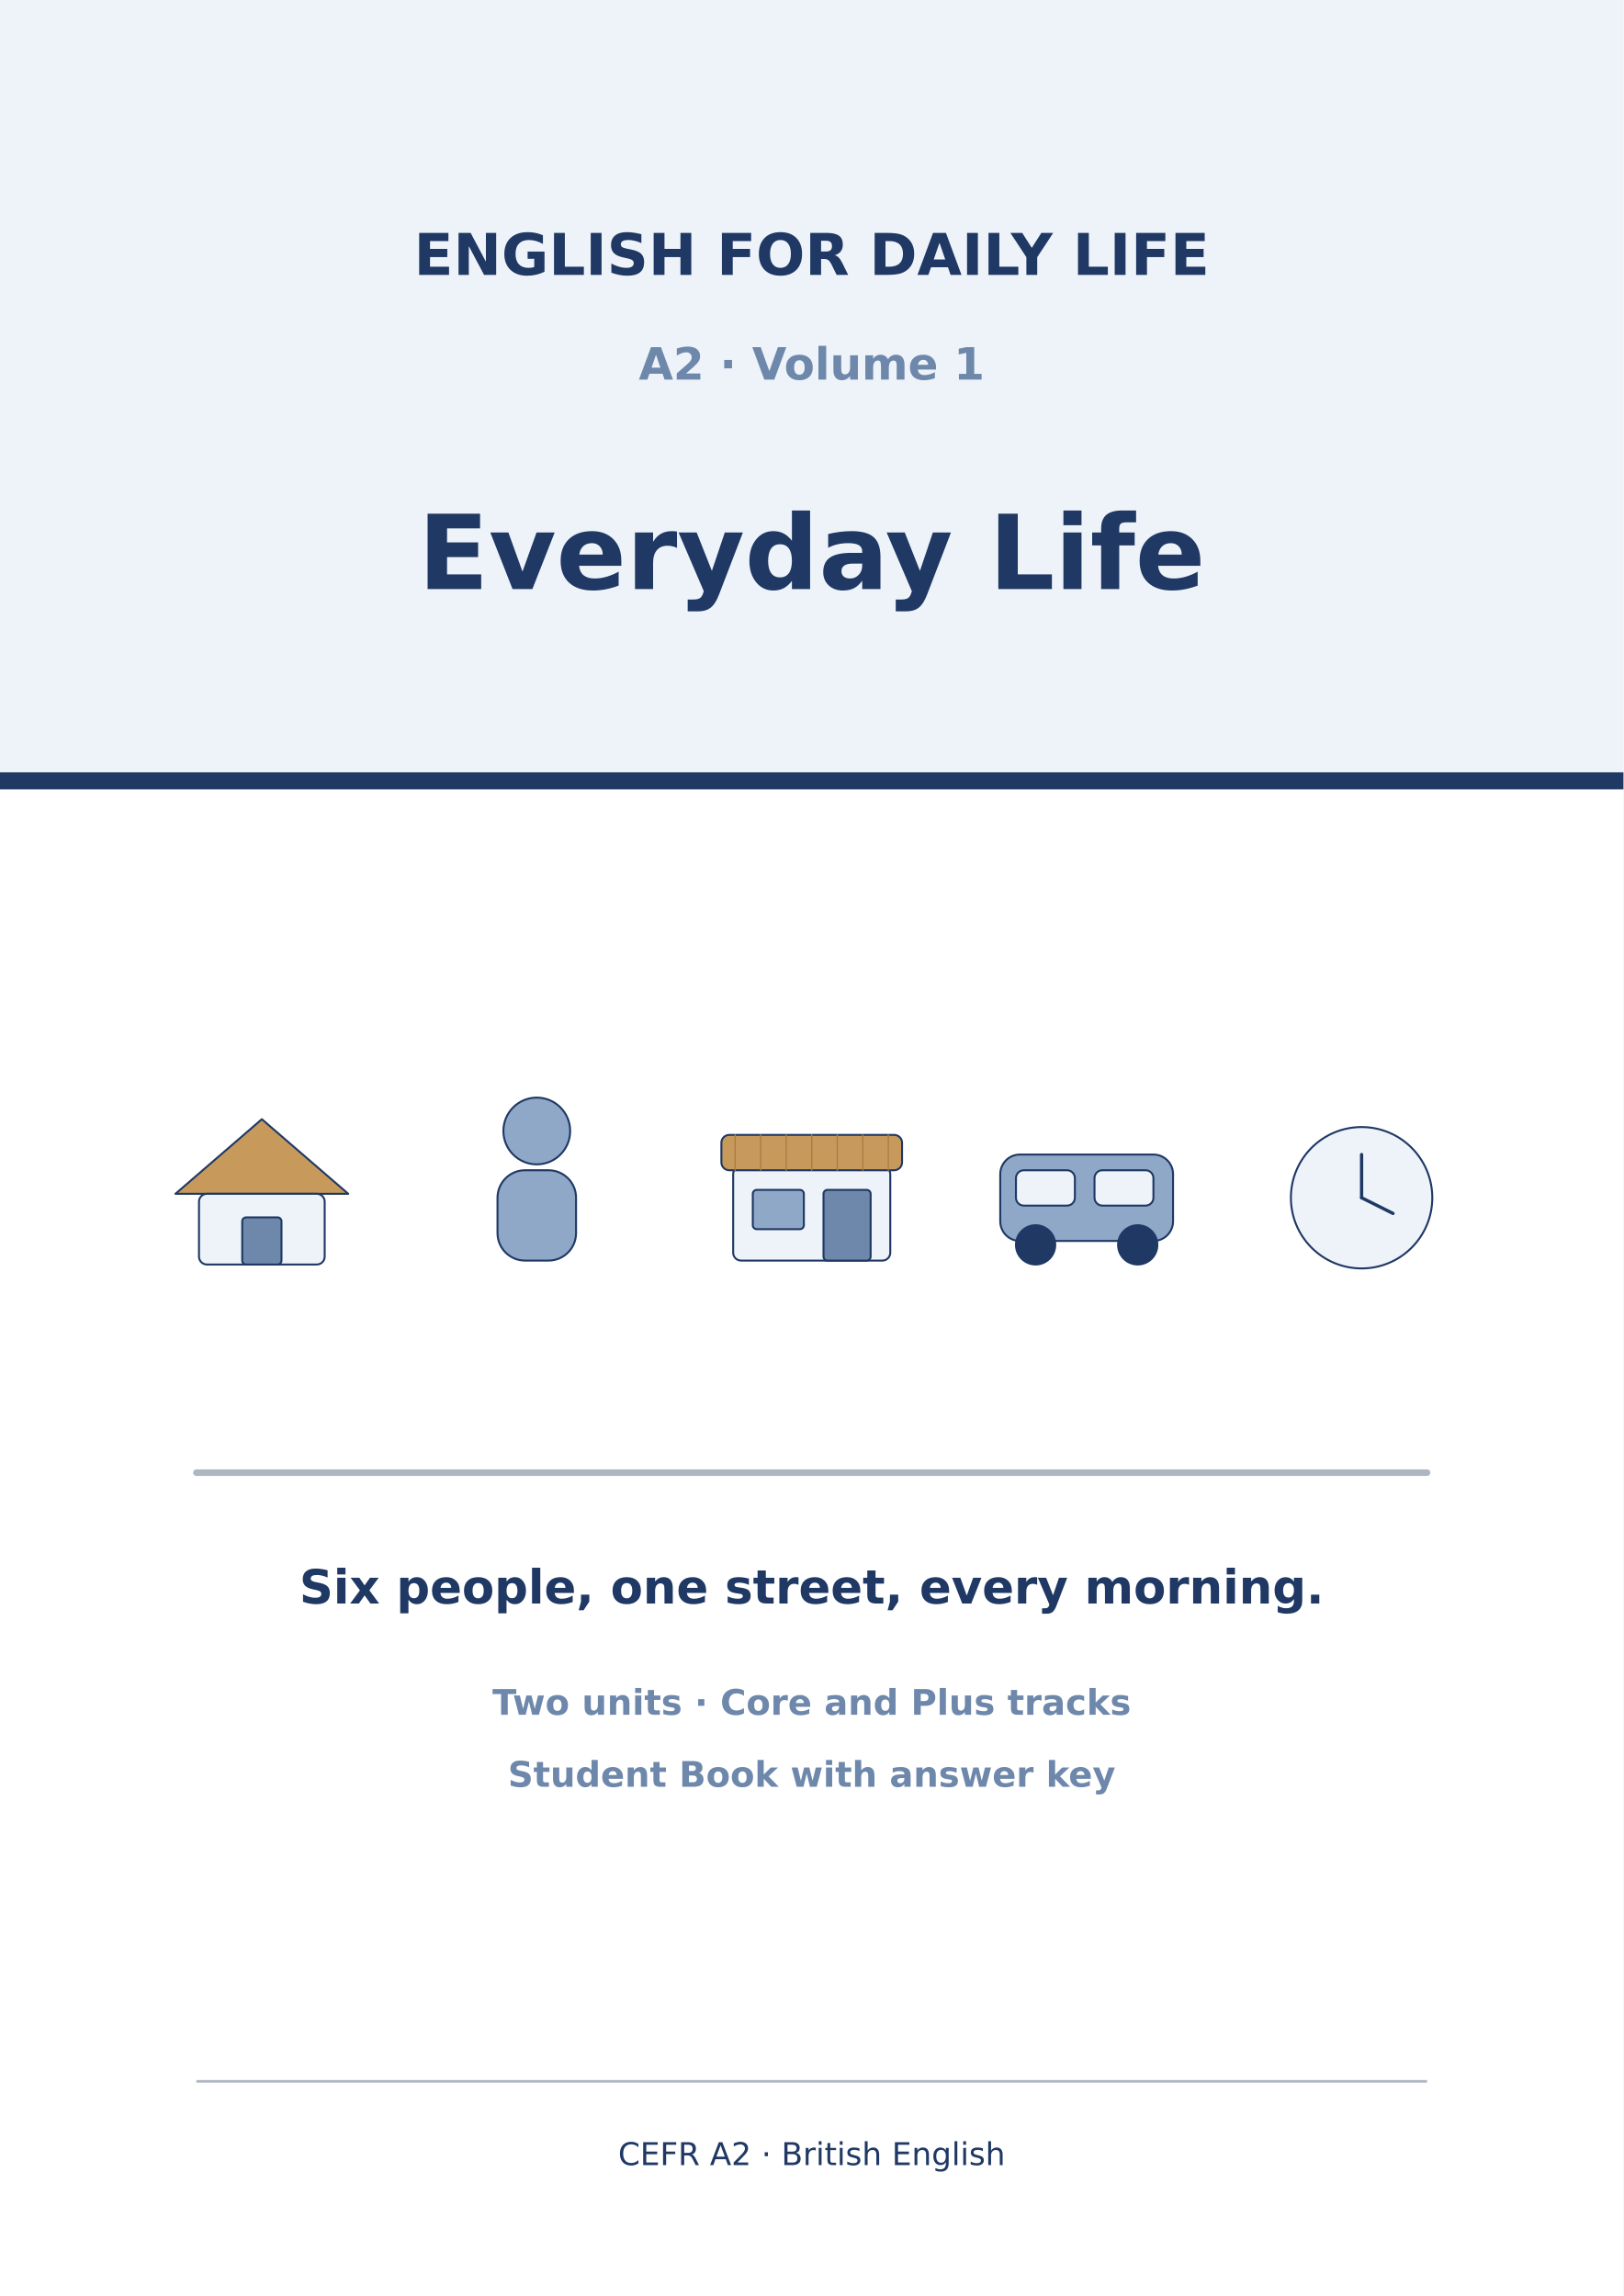
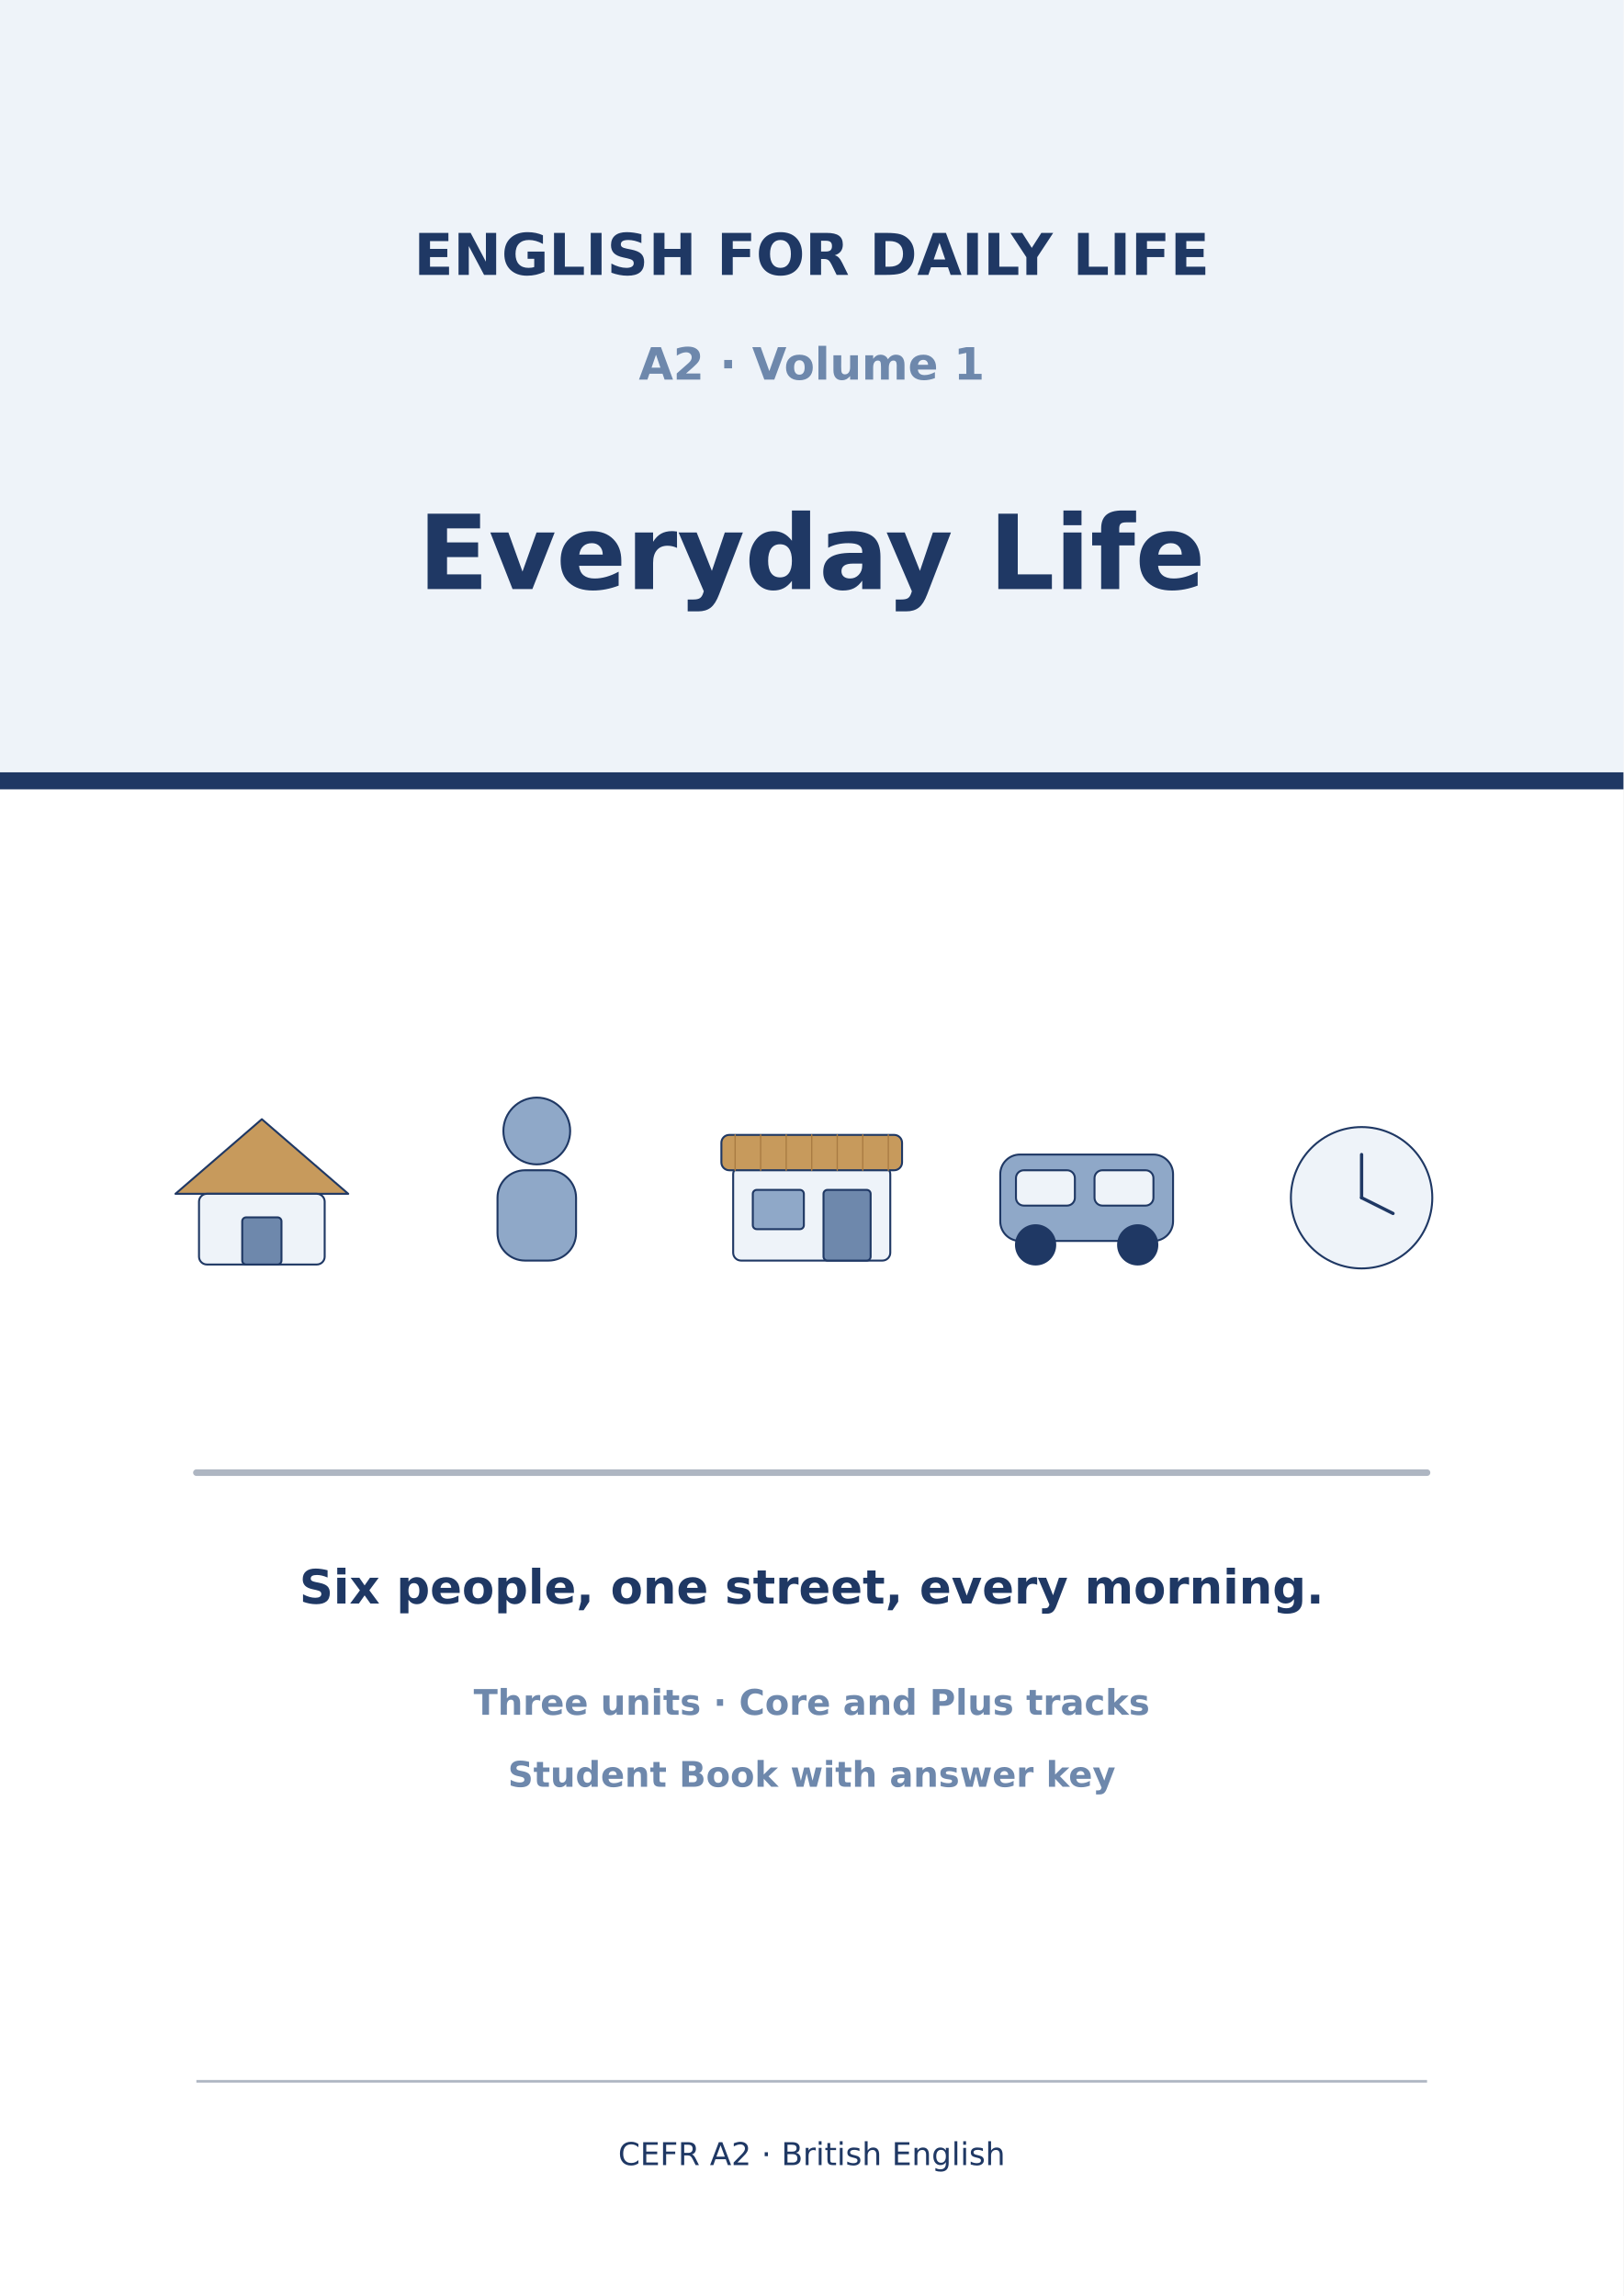
<svg xmlns="http://www.w3.org/2000/svg" width="2480" height="3508" viewBox="0 0 2480 3508">
  <rect width="2480" height="3508" fill="#FFFFFF" />
  <rect x="0.0" y="0.0" width="2480.0" height="1180.0" rx="0" fill="#EEF3F9" stroke="#EEF3F9" stroke-width="0" />
  <rect x="0.0" y="1180.0" width="2480.0" height="26.0" rx="0" fill="#1F3864" stroke="#1F3864" stroke-width="0" />
  <text x="1240.0" y="420.0" font-family="DejaVu Sans" font-size="88" font-weight="bold" fill="#1F3864" text-anchor="middle">ENGLISH FOR DAILY LIFE</text>
  <text x="1240.0" y="580.0" font-family="DejaVu Sans" font-size="68" font-weight="bold" fill="#6E88AC" text-anchor="middle">A2 · Volume 1</text>
  <text x="1240.0" y="900.0" font-family="DejaVu Sans" font-size="158" font-weight="bold" fill="#1F3864" text-anchor="middle">Everyday Life</text>
  <path d="M 268.0 1824.0 L 400.0 1710.0 L 532.0 1824.0 Z" fill="#C79A5C" stroke="#1F3864" stroke-width="3" stroke-linecap="round" stroke-linejoin="round" />
  <rect x="304.0" y="1824.0" width="192.0" height="108.0" rx="12.0" fill="#EEF3F9" stroke="#1F3864" stroke-width="3" />
  <rect x="370.0" y="1860.0" width="60.0" height="72.0" rx="6.0" fill="#6E88AC" stroke="#1F3864" stroke-width="3" />
  <circle cx="820.0" cy="1728.0" r="51.0" fill="#8FA8C8" stroke="#1F3864" stroke-width="3" />
  <rect x="760.0" y="1788.0" width="120.0" height="138.0" rx="42.0" fill="#8FA8C8" stroke="#1F3864" stroke-width="3" />
  <rect x="1120.0" y="1782.0" width="240.0" height="144.0" rx="12.0" fill="#EEF3F9" stroke="#1F3864" stroke-width="3" />
  <rect x="1102.0" y="1734.0" width="276.0" height="54.0" rx="12.0" fill="#C79A5C" stroke="#1F3864" stroke-width="3" />
  <line x1="1123.0" y1="1734.0" x2="1123.0" y2="1788.0" stroke="#A97C43" stroke-width="2" stroke-linecap="round" />
  <line x1="1162.0" y1="1734.0" x2="1162.0" y2="1788.0" stroke="#A97C43" stroke-width="2" stroke-linecap="round" />
  <line x1="1201.0" y1="1734.0" x2="1201.0" y2="1788.0" stroke="#A97C43" stroke-width="2" stroke-linecap="round" />
  <line x1="1240.0" y1="1734.0" x2="1240.0" y2="1788.0" stroke="#A97C43" stroke-width="2" stroke-linecap="round" />
  <line x1="1279.0" y1="1734.0" x2="1279.0" y2="1788.0" stroke="#A97C43" stroke-width="2" stroke-linecap="round" />
  <line x1="1318.0" y1="1734.0" x2="1318.0" y2="1788.0" stroke="#A97C43" stroke-width="2" stroke-linecap="round" />
  <line x1="1357.0" y1="1734.0" x2="1357.0" y2="1788.0" stroke="#A97C43" stroke-width="2" stroke-linecap="round" />
  <rect x="1150.0" y="1818.0" width="78.0" height="60.0" rx="6.0" fill="#8FA8C8" stroke="#1F3864" stroke-width="3" />
  <rect x="1258.0" y="1818.0" width="72.0" height="108.0" rx="6.0" fill="#6E88AC" stroke="#1F3864" stroke-width="3" />
  <rect x="1528.0" y="1764.0" width="264.0" height="132.0" rx="30.0" fill="#8FA8C8" stroke="#1F3864" stroke-width="3" />
  <rect x="1552.0" y="1788.0" width="90.0" height="54.0" rx="12.0" fill="#EEF3F9" stroke="#1F3864" stroke-width="3" />
  <rect x="1672.0" y="1788.0" width="90.0" height="54.0" rx="12.0" fill="#EEF3F9" stroke="#1F3864" stroke-width="3" />
  <circle cx="1582.0" cy="1902.0" r="30.0" fill="#1F3864" stroke="#1F3864" stroke-width="3" />
  <circle cx="1738.0" cy="1902.0" r="30.0" fill="#1F3864" stroke="#1F3864" stroke-width="3" />
  <circle cx="2080.0" cy="1830.0" r="108.0" fill="#EEF3F9" stroke="#1F3864" stroke-width="3" />
  <line x1="2080.0" y1="1830.0" x2="2080.0" y2="1764.0" stroke="#1F3864" stroke-width="5" stroke-linecap="round" />
  <line x1="2080.0" y1="1830.0" x2="2128.0" y2="1854.0" stroke="#1F3864" stroke-width="5" stroke-linecap="round" />
  <line x1="300.0" y1="2250.0" x2="2180.0" y2="2250.0" stroke="#AEB6C2" stroke-width="10" stroke-linecap="round" />
  <text x="1240.0" y="2450.0" font-family="DejaVu Sans" font-size="72" font-weight="bold" fill="#1F3864" text-anchor="middle">Six people, one street, every morning.</text>
-   <text x="1240.0" y="2620.0" font-family="DejaVu Sans" font-size="54" font-weight="bold" fill="#6E88AC" text-anchor="middle">Two units · Core and Plus tracks</text>
+   <text x="1240.0" y="2620.0" font-family="DejaVu Sans" font-size="54" font-weight="bold" fill="#6E88AC" text-anchor="middle">Three units · Core and Plus tracks</text>
  <text x="1240.0" y="2730.0" font-family="DejaVu Sans" font-size="54" font-weight="bold" fill="#6E88AC" text-anchor="middle">Student Book with answer key</text>
  <rect x="300.0" y="3178.0" width="1880.0" height="4.0" rx="0" fill="#AEB6C2" stroke="#AEB6C2" stroke-width="0" />
  <text x="1240.0" y="3308.0" font-family="DejaVu Sans" font-size="48" font-weight="normal" fill="#1F3864" text-anchor="middle">CEFR A2 · British English</text>
</svg>
